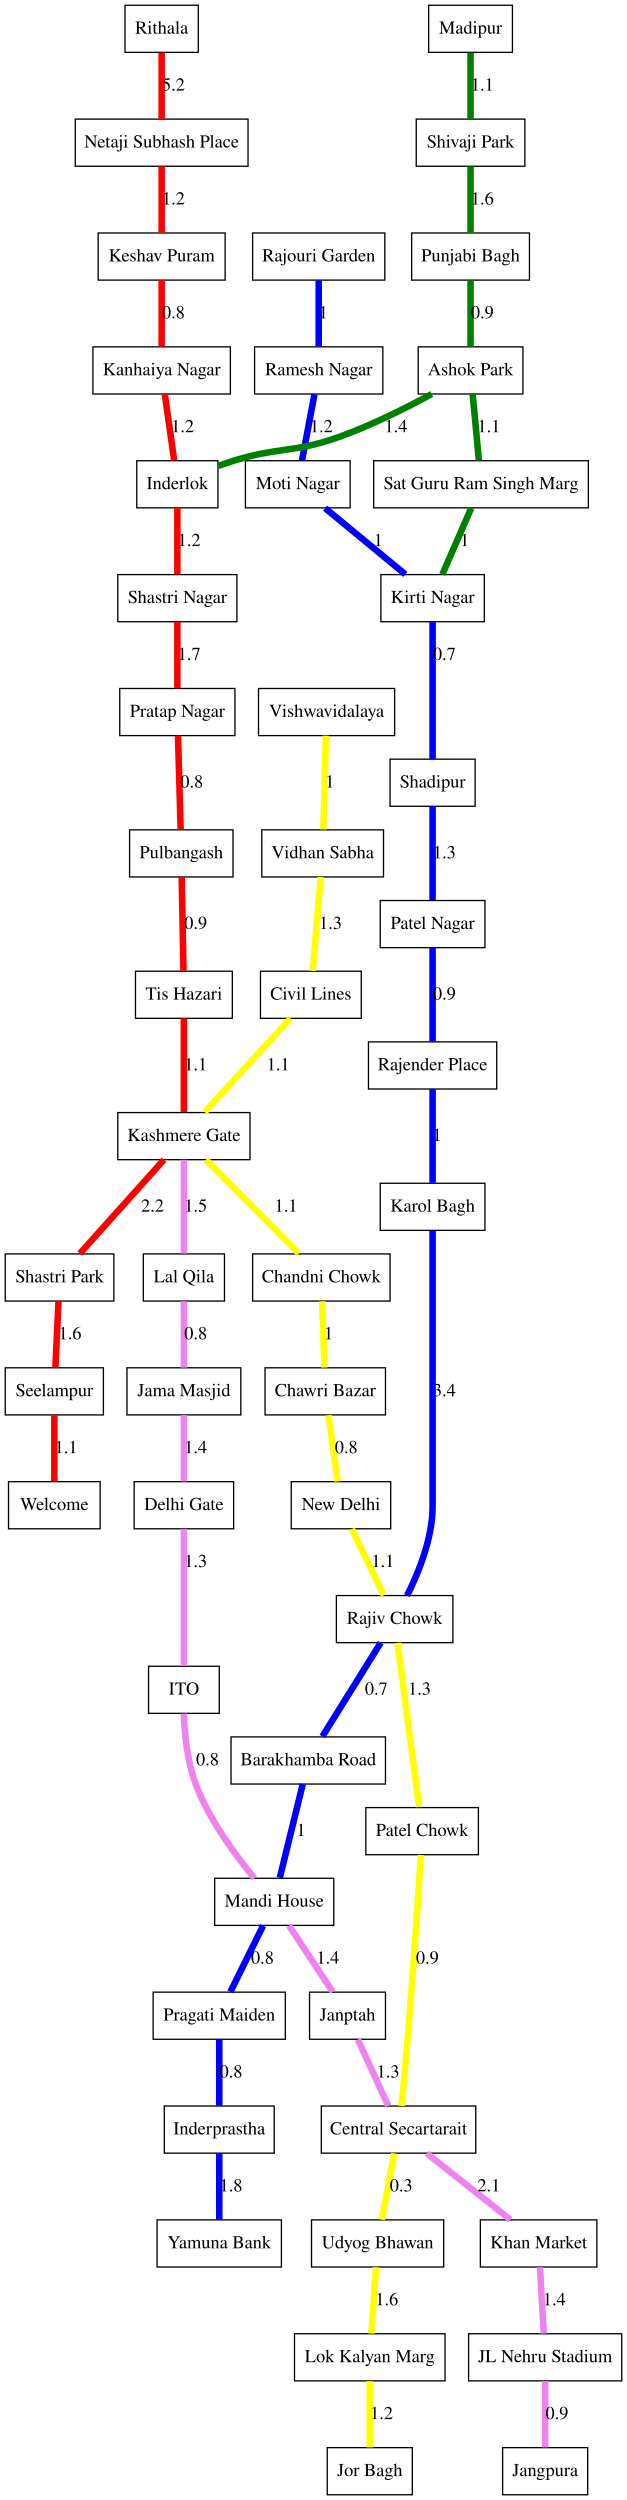
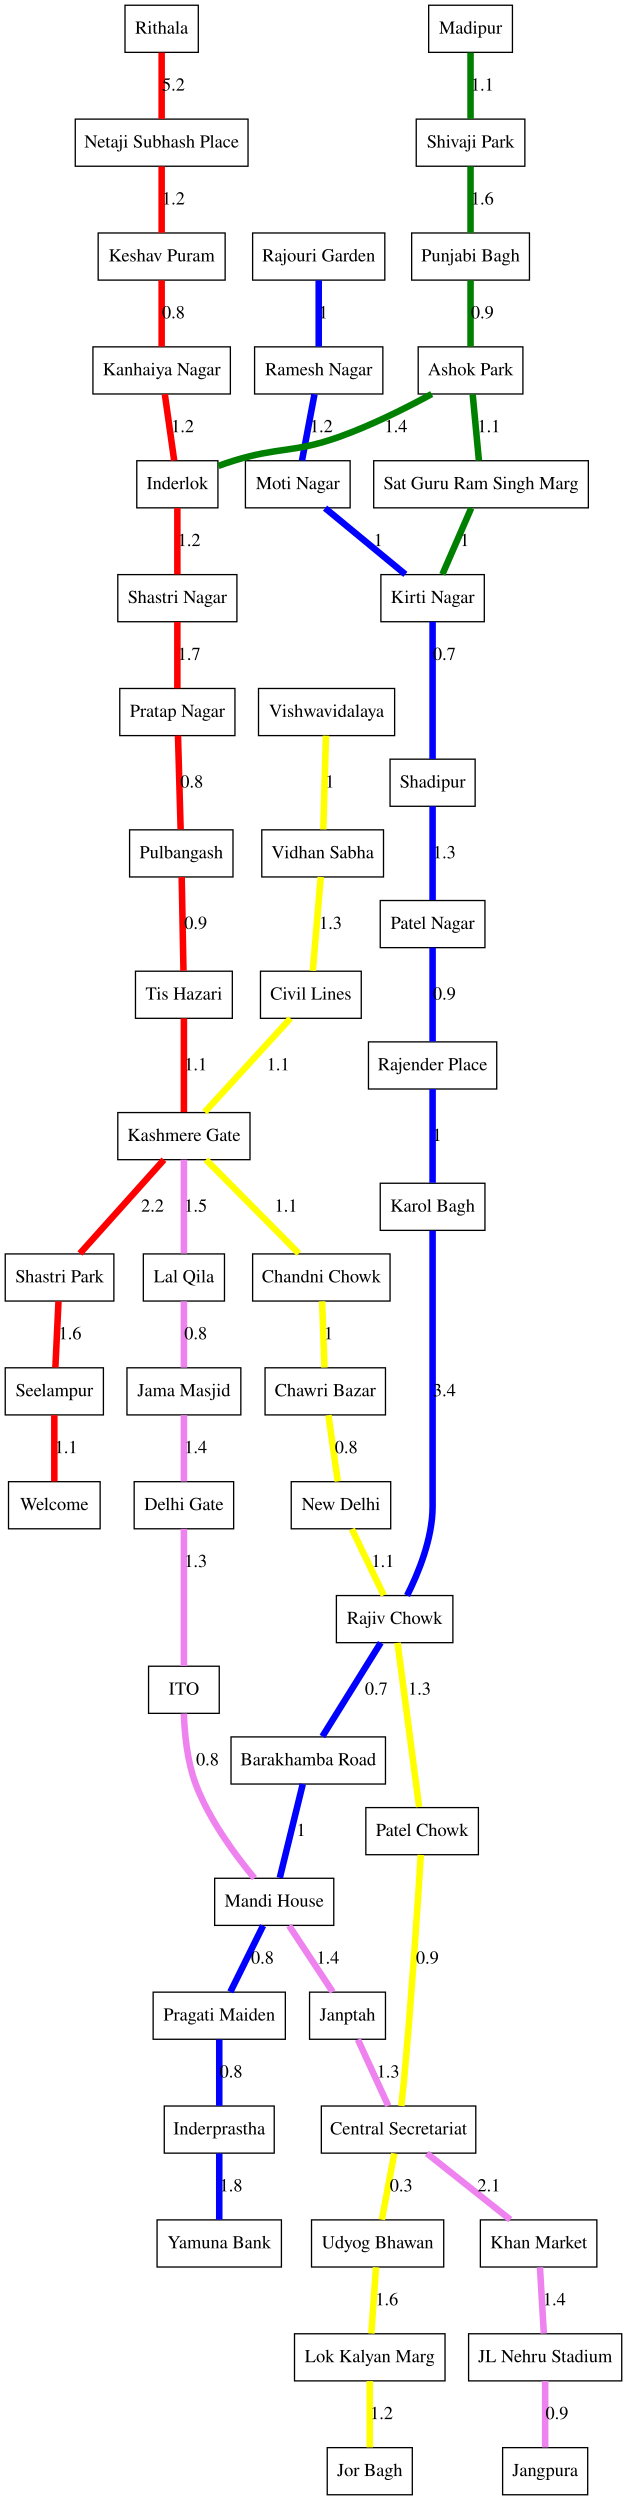
<svg xmlns="http://www.w3.org/2000/svg" width="479pt" height="1910pt" viewBox="0.00 0.00 479.00 1910.00">
  <g id="graph0" class="graph" transform="scale(1 1) rotate(0) translate(4 1906)">
    <polygon fill="white" stroke="none" points="-4,4 -4,-1906 475,-1906 475,4 -4,4" />
    <g id="node1" class="node">
      <polygon fill="none" stroke="black" points="147.5,-1902 91.5,-1902 91.5,-1866 147.5,-1866 147.5,-1902" />
      <text text-anchor="middle" x="119.5" y="-1880.3" font-family="Times,serif" font-size="14.00">Rithala</text>
    </g>
    <g id="node2" class="node">
      <polygon fill="none" stroke="black" points="185.5,-1815 53.5,-1815 53.5,-1779 185.5,-1779 185.5,-1815" />
      <text text-anchor="middle" x="119.5" y="-1793.3" font-family="Times,serif" font-size="14.00">Netaji Subhash Place</text>
    </g>
    <g id="edge1" class="edge">
      <path fill="none" stroke="red" stroke-width="5" d="M119.5,-1865.8C119.5,-1851.05 119.5,-1829.92 119.5,-1815.18" />
      <text text-anchor="middle" x="128.5" y="-1836.8" font-family="Times,serif" font-size="14.00">5.2</text>
    </g>
    <g id="node3" class="node">
      <polygon fill="none" stroke="black" points="168,-1728 71,-1728 71,-1692 168,-1692 168,-1728" />
      <text text-anchor="middle" x="119.5" y="-1706.3" font-family="Times,serif" font-size="14.00">Keshav Puram</text>
    </g>
    <g id="edge2" class="edge">
      <path fill="none" stroke="red" stroke-width="5" d="M119.5,-1778.8C119.5,-1764.05 119.5,-1742.92 119.5,-1728.18" />
      <text text-anchor="middle" x="128.5" y="-1749.8" font-family="Times,serif" font-size="14.00">1.2</text>
    </g>
    <g id="node4" class="node">
      <polygon fill="none" stroke="black" points="172,-1641 67,-1641 67,-1605 172,-1605 172,-1641" />
      <text text-anchor="middle" x="119.5" y="-1619.3" font-family="Times,serif" font-size="14.00">Kanhaiya Nagar</text>
    </g>
    <g id="edge3" class="edge">
      <path fill="none" stroke="red" stroke-width="5" d="M119.5,-1691.8C119.5,-1677.05 119.5,-1655.92 119.5,-1641.18" />
      <text text-anchor="middle" x="128.5" y="-1662.8" font-family="Times,serif" font-size="14.00">0.8</text>
    </g>
    <g id="node5" class="node">
      <polygon fill="none" stroke="black" points="162.5,-1554 100.5,-1554 100.5,-1518 162.5,-1518 162.5,-1554" />
      <text text-anchor="middle" x="131.5" y="-1532.3" font-family="Times,serif" font-size="14.00">Inderlok</text>
    </g>
    <g id="edge4" class="edge">
      <path fill="none" stroke="red" stroke-width="5" d="M121.928,-1604.8C124.01,-1590.05 126.994,-1568.92 129.075,-1554.18" />
      <text text-anchor="middle" x="135.5" y="-1575.8" font-family="Times,serif" font-size="14.00">1.2</text>
    </g>
    <g id="node6" class="node">
      <polygon fill="none" stroke="black" points="177,-1467 86,-1467 86,-1431 177,-1431 177,-1467" />
      <text text-anchor="middle" x="131.5" y="-1445.3" font-family="Times,serif" font-size="14.00">Shastri Nagar</text>
    </g>
    <g id="edge5" class="edge">
      <path fill="none" stroke="red" stroke-width="5" d="M131.5,-1517.8C131.5,-1503.05 131.5,-1481.92 131.5,-1467.18" />
      <text text-anchor="middle" x="140.5" y="-1488.8" font-family="Times,serif" font-size="14.00">1.2</text>
    </g>
    <g id="node7" class="node">
      <polygon fill="none" stroke="black" points="175.5,-1380 87.5,-1380 87.5,-1344 175.5,-1344 175.5,-1380" />
      <text text-anchor="middle" x="131.5" y="-1358.3" font-family="Times,serif" font-size="14.00">Pratap Nagar</text>
    </g>
    <g id="edge6" class="edge">
      <path fill="none" stroke="red" stroke-width="5" d="M131.5,-1430.8C131.5,-1416.05 131.5,-1394.92 131.5,-1380.18" />
      <text text-anchor="middle" x="140.5" y="-1401.8" font-family="Times,serif" font-size="14.00">1.7</text>
    </g>
    <g id="node8" class="node">
      <polygon fill="none" stroke="black" points="174,-1272 95,-1272 95,-1236 174,-1236 174,-1272" />
      <text text-anchor="middle" x="134.5" y="-1250.3" font-family="Times,serif" font-size="14.00">Pulbangash</text>
    </g>
    <g id="edge7" class="edge">
      <path fill="none" stroke="red" stroke-width="5" d="M131.982,-1343.97C132.539,-1324.31 133.449,-1292.13 134.009,-1272.34" />
      <text text-anchor="middle" x="142.5" y="-1304.3" font-family="Times,serif" font-size="14.00">0.8</text>
    </g>
    <g id="node9" class="node">
      <polygon fill="none" stroke="black" points="173.5,-1164 99.5,-1164 99.5,-1128 173.5,-1128 173.5,-1164" />
      <text text-anchor="middle" x="136.5" y="-1142.3" font-family="Times,serif" font-size="14.00">Tis Hazari</text>
    </g>
    <g id="edge8" class="edge">
      <path fill="none" stroke="red" stroke-width="5" d="M134.821,-1235.97C135.192,-1216.31 135.799,-1184.13 136.173,-1164.34" />
      <text text-anchor="middle" x="145.5" y="-1196.3" font-family="Times,serif" font-size="14.00">0.9</text>
    </g>
    <g id="node10" class="node">
      <polygon fill="none" stroke="black" points="187,-1056 86,-1056 86,-1020 187,-1020 187,-1056" />
      <text text-anchor="middle" x="136.5" y="-1034.3" font-family="Times,serif" font-size="14.00">Kashmere Gate</text>
    </g>
    <g id="edge9" class="edge">
      <path fill="none" stroke="red" stroke-width="5" d="M136.5,-1127.97C136.5,-1108.31 136.5,-1076.13 136.5,-1056.34" />
      <text text-anchor="middle" x="145.5" y="-1088.3" font-family="Times,serif" font-size="14.00">1.1</text>
    </g>
    <g id="node11" class="node">
      <polygon fill="none" stroke="black" points="83,-948 0,-948 0,-912 83,-912 83,-948" />
      <text text-anchor="middle" x="41.5" y="-926.3" font-family="Times,serif" font-size="14.00">Shastri Park</text>
    </g>
    <g id="edge10" class="edge">
      <path fill="none" stroke="red" stroke-width="5" d="M121.237,-1019.97C103.613,-1000.31 74.781,-968.135 57.041,-948.341" />
      <text text-anchor="middle" x="112.5" y="-980.3" font-family="Times,serif" font-size="14.00">2.2</text>
    </g>
    <g id="node33" class="node">
      <polygon fill="none" stroke="black" points="167.5,-948 105.5,-948 105.5,-912 167.5,-912 167.5,-948" />
      <text text-anchor="middle" x="136.5" y="-926.3" font-family="Times,serif" font-size="14.00">Lal Qila</text>
    </g>
    <g id="edge32" class="edge">
      <path fill="none" stroke="violet" stroke-width="5" d="M136.5,-1019.97C136.5,-1000.31 136.5,-968.135 136.5,-948.341" />
      <text text-anchor="middle" x="145.5" y="-980.3" font-family="Times,serif" font-size="14.00">1.5</text>
    </g>
    <g id="node45" class="node">
      <polygon fill="none" stroke="black" points="294,-948 189,-948 189,-912 294,-912 294,-948" />
      <text text-anchor="middle" x="241.5" y="-926.3" font-family="Times,serif" font-size="14.00">Chandni Chowk</text>
    </g>
    <g id="edge45" class="edge">
      <path fill="none" stroke="yellow" stroke-width="5" d="M153.37,-1019.97C172.848,-1000.31 204.716,-968.135 224.323,-948.341" />
      <text text-anchor="middle" x="214.5" y="-980.3" font-family="Times,serif" font-size="14.00">1.1</text>
    </g>
    <g id="node12" class="node">
      <polygon fill="none" stroke="black" points="75,-861 7.10543e-15,-861 7.10543e-15,-825 75,-825 75,-861" />
      <text text-anchor="middle" x="37.5" y="-839.3" font-family="Times,serif" font-size="14.00">Seelampur</text>
    </g>
    <g id="edge11" class="edge">
      <path fill="none" stroke="red" stroke-width="5" d="M40.691,-911.799C39.997,-897.052 39.002,-875.915 38.308,-861.175" />
      <text text-anchor="middle" x="49.5" y="-882.8" font-family="Times,serif" font-size="14.00">1.6</text>
    </g>
    <g id="node13" class="node">
      <polygon fill="none" stroke="black" points="72.5,-774 2.5,-774 2.5,-738 72.5,-738 72.5,-774" />
      <text text-anchor="middle" x="37.5" y="-752.3" font-family="Times,serif" font-size="14.00">Welcome</text>
    </g>
    <g id="edge12" class="edge">
      <path fill="none" stroke="red" stroke-width="5" d="M37.5,-824.799C37.5,-810.052 37.5,-788.915 37.5,-774.175" />
      <text text-anchor="middle" x="46.5" y="-795.8" font-family="Times,serif" font-size="14.00">1.1</text>
    </g>
    <g id="node14" class="node">
      <polygon fill="none" stroke="black" points="290,-1728 189,-1728 189,-1692 290,-1692 290,-1728" />
      <text text-anchor="middle" x="239.5" y="-1706.3" font-family="Times,serif" font-size="14.00">Rajouri Garden</text>
    </g>
    <g id="node15" class="node">
      <polygon fill="none" stroke="black" points="288.5,-1641 190.5,-1641 190.5,-1605 288.5,-1605 288.5,-1641" />
      <text text-anchor="middle" x="239.5" y="-1619.3" font-family="Times,serif" font-size="14.00">Ramesh Nagar</text>
    </g>
    <g id="edge13" class="edge">
      <path fill="none" stroke="blue" stroke-width="5" d="M239.5,-1691.8C239.5,-1677.05 239.5,-1655.92 239.5,-1641.18" />
      <text text-anchor="middle" x="243" y="-1662.8" font-family="Times,serif" font-size="14.00">1</text>
    </g>
    <g id="node16" class="node">
      <polygon fill="none" stroke="black" points="263.5,-1554 183.5,-1554 183.5,-1518 263.5,-1518 263.5,-1554" />
      <text text-anchor="middle" x="223.5" y="-1532.3" font-family="Times,serif" font-size="14.00">Moti Nagar</text>
    </g>
    <g id="edge14" class="edge">
      <path fill="none" stroke="blue" stroke-width="5" d="M236.262,-1604.8C233.486,-1590.05 229.508,-1568.92 226.733,-1554.18" />
      <text text-anchor="middle" x="241.5" y="-1575.8" font-family="Times,serif" font-size="14.00">1.2</text>
    </g>
    <g id="node17" class="node">
      <polygon fill="none" stroke="black" points="366,-1467 287,-1467 287,-1431 366,-1431 366,-1467" />
      <text text-anchor="middle" x="326.5" y="-1445.3" font-family="Times,serif" font-size="14.00">Kirti Nagar</text>
    </g>
    <g id="edge15" class="edge">
      <path fill="none" stroke="blue" stroke-width="5" d="M244.344,-1517.8C262.214,-1503.05 287.826,-1481.92 305.687,-1467.18" />
      <text text-anchor="middle" x="285" y="-1488.8" font-family="Times,serif" font-size="14.00">1</text>
    </g>
    <g id="node18" class="node">
      <polygon fill="none" stroke="black" points="359,-1326 294,-1326 294,-1290 359,-1290 359,-1326" />
      <text text-anchor="middle" x="326.5" y="-1304.3" font-family="Times,serif" font-size="14.00">Shadipur</text>
    </g>
    <g id="edge16" class="edge">
      <path fill="none" stroke="blue" stroke-width="5" d="M326.5,-1430.96C326.5,-1404.28 326.5,-1352.95 326.5,-1326.18" />
      <text text-anchor="middle" x="335.5" y="-1401.8" font-family="Times,serif" font-size="14.00">0.7</text>
    </g>
    <g id="node19" class="node">
      <polygon fill="none" stroke="black" points="366.5,-1218 286.5,-1218 286.5,-1182 366.5,-1182 366.5,-1218" />
      <text text-anchor="middle" x="326.5" y="-1196.3" font-family="Times,serif" font-size="14.00">Patel Nagar</text>
    </g>
    <g id="edge17" class="edge">
      <path fill="none" stroke="blue" stroke-width="5" d="M326.5,-1289.97C326.5,-1270.31 326.5,-1238.13 326.5,-1218.34" />
      <text text-anchor="middle" x="335.5" y="-1250.3" font-family="Times,serif" font-size="14.00">1.3</text>
    </g>
    <g id="node20" class="node">
      <polygon fill="none" stroke="black" points="375.5,-1110 277.5,-1110 277.5,-1074 375.5,-1074 375.5,-1110" />
      <text text-anchor="middle" x="326.5" y="-1088.3" font-family="Times,serif" font-size="14.00">Rajender Place</text>
    </g>
    <g id="edge18" class="edge">
      <path fill="none" stroke="blue" stroke-width="5" d="M326.5,-1181.97C326.5,-1162.31 326.5,-1130.13 326.5,-1110.34" />
      <text text-anchor="middle" x="335.5" y="-1142.3" font-family="Times,serif" font-size="14.00">0.9</text>
    </g>
    <g id="node21" class="node">
      <polygon fill="none" stroke="black" points="366.5,-1002 286.5,-1002 286.5,-966 366.5,-966 366.5,-1002" />
      <text text-anchor="middle" x="326.5" y="-980.3" font-family="Times,serif" font-size="14.00">Karol Bagh</text>
    </g>
    <g id="edge19" class="edge">
      <path fill="none" stroke="blue" stroke-width="5" d="M326.5,-1073.97C326.5,-1054.31 326.5,-1022.13 326.5,-1002.34" />
      <text text-anchor="middle" x="330" y="-1034.3" font-family="Times,serif" font-size="14.00">1</text>
    </g>
    <g id="node22" class="node">
      <polygon fill="none" stroke="black" points="342,-687 253,-687 253,-651 342,-651 342,-687" />
      <text text-anchor="middle" x="297.5" y="-665.3" font-family="Times,serif" font-size="14.00">Rajiv Chowk</text>
    </g>
    <g id="edge20" class="edge">
      <path fill="none" stroke="blue" stroke-width="5" d="M326.5,-965.748C326.5,-946.622 326.5,-914.857 326.5,-887.5 326.5,-887.5 326.5,-887.5 326.5,-755 326.5,-730.364 315.453,-703.76 306.996,-687.001" />
      <text text-anchor="middle" x="335.5" y="-839.3" font-family="Times,serif" font-size="14.00">3.4</text>
    </g>
    <g id="node23" class="node">
      <polygon fill="none" stroke="black" points="290.5,-579 172.5,-579 172.5,-543 290.5,-543 290.5,-579" />
      <text text-anchor="middle" x="231.5" y="-557.3" font-family="Times,serif" font-size="14.00">Barakhamba Road</text>
    </g>
    <g id="edge21" class="edge">
      <path fill="none" stroke="blue" stroke-width="5" d="M286.896,-650.969C274.653,-631.306 254.622,-599.135 242.297,-579.341" />
      <text text-anchor="middle" x="283.5" y="-611.3" font-family="Times,serif" font-size="14.00">0.7</text>
    </g>
    <g id="node48" class="node">
      <polygon fill="none" stroke="black" points="361.5,-525 275.5,-525 275.5,-489 361.5,-489 361.5,-525" />
      <text text-anchor="middle" x="318.5" y="-503.3" font-family="Times,serif" font-size="14.00">Patel Chowk</text>
    </g>
    <g id="edge49" class="edge">
      <path fill="none" stroke="yellow" stroke-width="5" d="M299.747,-650.877C303.768,-620.243 312.15,-556.379 316.205,-525.485" />
      <text text-anchor="middle" x="316.5" y="-611.3" font-family="Times,serif" font-size="14.00">1.3</text>
    </g>
    <g id="node24" class="node">
      <polygon fill="none" stroke="black" points="251,-471 160,-471 160,-435 251,-435 251,-471" />
      <text text-anchor="middle" x="205.5" y="-449.3" font-family="Times,serif" font-size="14.00">Mandi House</text>
    </g>
    <g id="edge22" class="edge">
      <path fill="none" stroke="blue" stroke-width="5" d="M227.323,-542.969C222.499,-523.306 214.608,-491.135 209.753,-471.341" />
      <text text-anchor="middle" x="226" y="-503.3" font-family="Times,serif" font-size="14.00">1</text>
    </g>
    <g id="node25" class="node">
      <polygon fill="none" stroke="black" points="214,-384 113,-384 113,-348 214,-348 214,-384" />
      <text text-anchor="middle" x="163.5" y="-362.3" font-family="Times,serif" font-size="14.00">Pragati Maiden</text>
    </g>
    <g id="edge23" class="edge">
      <path fill="none" stroke="blue" stroke-width="5" d="M197.001,-434.799C189.714,-420.052 179.27,-398.915 171.987,-384.175" />
      <text text-anchor="middle" x="196.5" y="-405.8" font-family="Times,serif" font-size="14.00">0.8</text>
    </g>
    <g id="node37" class="node">
      <polygon fill="none" stroke="black" points="290.5,-384 232.5,-384 232.5,-348 290.5,-348 290.5,-384" />
      <text text-anchor="middle" x="261.5" y="-362.3" font-family="Times,serif" font-size="14.00">Janptah</text>
    </g>
    <g id="edge37" class="edge">
      <path fill="none" stroke="violet" stroke-width="5" d="M216.832,-434.799C226.548,-420.052 240.474,-398.915 250.184,-384.175" />
      <text text-anchor="middle" x="246.5" y="-405.8" font-family="Times,serif" font-size="14.00">1.4</text>
    </g>
    <g id="node26" class="node">
      <polygon fill="none" stroke="black" points="205.5,-297 121.5,-297 121.5,-261 205.5,-261 205.5,-297" />
      <text text-anchor="middle" x="163.5" y="-275.3" font-family="Times,serif" font-size="14.00">Inderprastha</text>
    </g>
    <g id="edge24" class="edge">
      <path fill="none" stroke="blue" stroke-width="5" d="M163.5,-347.799C163.5,-333.052 163.5,-311.915 163.5,-297.175" />
      <text text-anchor="middle" x="172.5" y="-318.8" font-family="Times,serif" font-size="14.00">0.8</text>
    </g>
    <g id="node27" class="node">
      <polygon fill="none" stroke="black" points="211,-210 116,-210 116,-174 211,-174 211,-210" />
      <text text-anchor="middle" x="163.5" y="-188.3" font-family="Times,serif" font-size="14.00">Yamuna Bank</text>
    </g>
    <g id="edge25" class="edge">
      <path fill="none" stroke="blue" stroke-width="5" d="M163.5,-260.799C163.5,-246.052 163.5,-224.915 163.5,-210.175" />
      <text text-anchor="middle" x="172.5" y="-231.8" font-family="Times,serif" font-size="14.00">1.8</text>
    </g>
    <g id="node28" class="node">
      <polygon fill="none" stroke="black" points="387.5,-1902 323.5,-1902 323.5,-1866 387.5,-1866 387.5,-1902" />
      <text text-anchor="middle" x="355.5" y="-1880.3" font-family="Times,serif" font-size="14.00">Madipur</text>
    </g>
    <g id="node29" class="node">
      <polygon fill="none" stroke="black" points="397,-1815 314,-1815 314,-1779 397,-1779 397,-1815" />
      <text text-anchor="middle" x="355.5" y="-1793.3" font-family="Times,serif" font-size="14.00">Shivaji Park</text>
    </g>
    <g id="edge26" class="edge">
      <path fill="none" stroke="green" stroke-width="5" d="M355.5,-1865.8C355.5,-1851.05 355.5,-1829.92 355.5,-1815.18" />
      <text text-anchor="middle" x="364.5" y="-1836.8" font-family="Times,serif" font-size="14.00">1.1</text>
    </g>
    <g id="node30" class="node">
      <polygon fill="none" stroke="black" points="400.5,-1728 310.5,-1728 310.5,-1692 400.5,-1692 400.5,-1728" />
      <text text-anchor="middle" x="355.5" y="-1706.3" font-family="Times,serif" font-size="14.00">Punjabi Bagh</text>
    </g>
    <g id="edge27" class="edge">
      <path fill="none" stroke="green" stroke-width="5" d="M355.5,-1778.8C355.5,-1764.05 355.5,-1742.92 355.5,-1728.18" />
      <text text-anchor="middle" x="364.5" y="-1749.8" font-family="Times,serif" font-size="14.00">1.6</text>
    </g>
    <g id="node31" class="node">
      <polygon fill="none" stroke="black" points="395.5,-1641 315.5,-1641 315.5,-1605 395.5,-1605 395.5,-1641" />
      <text text-anchor="middle" x="355.5" y="-1619.3" font-family="Times,serif" font-size="14.00">Ashok Park</text>
    </g>
    <g id="edge28" class="edge">
      <path fill="none" stroke="green" stroke-width="5" d="M355.5,-1691.8C355.5,-1677.05 355.5,-1655.92 355.5,-1641.18" />
      <text text-anchor="middle" x="364.5" y="-1662.8" font-family="Times,serif" font-size="14.00">0.9</text>
    </g>
    <g id="edge29" class="edge">
      <path fill="none" stroke="green" stroke-width="5" d="M325.825,-1604.96C306.123,-1594.24 279.397,-1580.82 254.5,-1572 220.148,-1559.83 209.329,-1564.73 174.5,-1554 170.664,-1552.82 166.686,-1551.45 162.769,-1550.01" />
      <text text-anchor="middle" x="298.5" y="-1575.8" font-family="Times,serif" font-size="14.00">1.4</text>
    </g>
    <g id="node32" class="node">
      <polygon fill="none" stroke="black" points="445.5,-1554 281.5,-1554 281.5,-1518 445.5,-1518 445.5,-1554" />
      <text text-anchor="middle" x="363.5" y="-1532.3" font-family="Times,serif" font-size="14.00">Sat Guru Ram Singh Marg</text>
    </g>
    <g id="edge30" class="edge">
      <path fill="none" stroke="green" stroke-width="5" d="M357.119,-1604.8C358.507,-1590.05 360.496,-1568.92 361.883,-1554.18" />
      <text text-anchor="middle" x="369.5" y="-1575.8" font-family="Times,serif" font-size="14.00">1.1</text>
    </g>
    <g id="edge31" class="edge">
      <path fill="none" stroke="green" stroke-width="5" d="M356.012,-1517.8C349.593,-1503.05 340.392,-1481.92 333.976,-1467.18" />
      <text text-anchor="middle" x="351" y="-1488.8" font-family="Times,serif" font-size="14.00">1</text>
    </g>
    <g id="node34" class="node">
      <polygon fill="none" stroke="black" points="180,-861 93,-861 93,-825 180,-825 180,-861" />
      <text text-anchor="middle" x="136.5" y="-839.3" font-family="Times,serif" font-size="14.00">Jama Masjid</text>
    </g>
    <g id="edge33" class="edge">
      <path fill="none" stroke="violet" stroke-width="5" d="M136.5,-911.799C136.5,-897.052 136.5,-875.915 136.5,-861.175" />
      <text text-anchor="middle" x="145.5" y="-882.8" font-family="Times,serif" font-size="14.00">0.8</text>
    </g>
    <g id="node35" class="node">
      <polygon fill="none" stroke="black" points="174.5,-774 98.5,-774 98.5,-738 174.5,-738 174.5,-774" />
      <text text-anchor="middle" x="136.5" y="-752.3" font-family="Times,serif" font-size="14.00">Delhi Gate</text>
    </g>
    <g id="edge34" class="edge">
      <path fill="none" stroke="violet" stroke-width="5" d="M136.5,-824.799C136.5,-810.052 136.5,-788.915 136.5,-774.175" />
      <text text-anchor="middle" x="145.5" y="-795.8" font-family="Times,serif" font-size="14.00">1.4</text>
    </g>
    <g id="node36" class="node">
      <polygon fill="none" stroke="black" points="163.5,-633 109.5,-633 109.5,-597 163.5,-597 163.5,-633" />
      <text text-anchor="middle" x="136.5" y="-611.3" font-family="Times,serif" font-size="14.00">ITO</text>
    </g>
    <g id="edge35" class="edge">
      <path fill="none" stroke="violet" stroke-width="5" d="M136.5,-737.956C136.5,-711.278 136.5,-659.947 136.5,-633.184" />
      <text text-anchor="middle" x="145.5" y="-708.8" font-family="Times,serif" font-size="14.00">1.3</text>
    </g>
    <g id="edge36" class="edge">
      <path fill="none" stroke="violet" stroke-width="5" d="M136.468,-596.828C136.952,-582.108 138.897,-560.562 145.5,-543 155.862,-515.441 176.288,-487.998 190.409,-471.026" />
      <text text-anchor="middle" x="154.5" y="-557.3" font-family="Times,serif" font-size="14.00">0.8</text>
    </g>
    <g id="node38" class="node">
      <polygon fill="none" stroke="black" points="359.5,-297 241.5,-297 241.5,-261 359.5,-261 359.5,-297" />
-       <text text-anchor="middle" x="300.5" y="-275.3" font-family="Times,serif" font-size="14.00">Central Secartarait</text>
+       <text text-anchor="middle" x="300.5" y="-275.3" font-family="Times,serif" font-size="14.00">Central Secretariat</text>
    </g>
    <g id="edge38" class="edge">
      <path fill="none" stroke="violet" stroke-width="5" d="M269.392,-347.799C276.159,-333.052 285.857,-311.915 292.62,-297.175" />
      <text text-anchor="middle" x="292.5" y="-318.8" font-family="Times,serif" font-size="14.00">1.3</text>
    </g>
    <g id="node39" class="node">
      <polygon fill="none" stroke="black" points="452,-210 363,-210 363,-174 452,-174 452,-210" />
      <text text-anchor="middle" x="407.5" y="-188.3" font-family="Times,serif" font-size="14.00">Khan Market</text>
    </g>
    <g id="edge39" class="edge">
      <path fill="none" stroke="violet" stroke-width="5" d="M322.153,-260.799C340.717,-246.052 367.324,-224.915 385.879,-210.175" />
      <text text-anchor="middle" x="369.5" y="-231.8" font-family="Times,serif" font-size="14.00">2.1</text>
    </g>
    <g id="node49" class="node">
      <polygon fill="none" stroke="black" points="335,-210 234,-210 234,-174 335,-174 335,-210" />
      <text text-anchor="middle" x="284.5" y="-188.3" font-family="Times,serif" font-size="14.00">Udyog Bhawan</text>
    </g>
    <g id="edge51" class="edge">
      <path fill="none" stroke="yellow" stroke-width="5" d="M297.262,-260.799C294.486,-246.052 290.508,-224.915 287.733,-210.175" />
      <text text-anchor="middle" x="302.5" y="-231.8" font-family="Times,serif" font-size="14.00">0.3</text>
    </g>
    <g id="node40" class="node">
      <polygon fill="none" stroke="black" points="471,-123 354,-123 354,-87 471,-87 471,-123" />
      <text text-anchor="middle" x="412.5" y="-101.3" font-family="Times,serif" font-size="14.00">JL Nehru Stadium</text>
    </g>
    <g id="edge40" class="edge">
      <path fill="none" stroke="violet" stroke-width="5" d="M408.512,-173.799C409.379,-159.052 410.623,-137.915 411.49,-123.175" />
      <text text-anchor="middle" x="419.5" y="-144.8" font-family="Times,serif" font-size="14.00">1.4</text>
    </g>
    <g id="node41" class="node">
      <polygon fill="none" stroke="black" points="445,-36 380,-36 380,-0 445,-0 445,-36" />
      <text text-anchor="middle" x="412.5" y="-14.3" font-family="Times,serif" font-size="14.00">Jangpura</text>
    </g>
    <g id="edge41" class="edge">
      <path fill="none" stroke="violet" stroke-width="5" d="M412.5,-86.799C412.5,-72.052 412.5,-50.915 412.5,-36.175" />
      <text text-anchor="middle" x="421.5" y="-57.8" font-family="Times,serif" font-size="14.00">0.9</text>
    </g>
    <g id="node42" class="node">
      <polygon fill="none" stroke="black" points="297.5,-1380 193.5,-1380 193.5,-1344 297.5,-1344 297.5,-1380" />
      <text text-anchor="middle" x="245.5" y="-1358.3" font-family="Times,serif" font-size="14.00">Vishwavidalaya</text>
    </g>
    <g id="node43" class="node">
      <polygon fill="none" stroke="black" points="289,-1272 196,-1272 196,-1236 289,-1236 289,-1272" />
      <text text-anchor="middle" x="242.5" y="-1250.3" font-family="Times,serif" font-size="14.00">Vidhan Sabha</text>
    </g>
    <g id="edge42" class="edge">
      <path fill="none" stroke="yellow" stroke-width="5" d="M245.018,-1343.97C244.461,-1324.31 243.551,-1292.13 242.991,-1272.34" />
      <text text-anchor="middle" x="248" y="-1304.3" font-family="Times,serif" font-size="14.00">1</text>
    </g>
    <g id="node44" class="node">
      <polygon fill="none" stroke="black" points="272,-1164 195,-1164 195,-1128 272,-1128 272,-1164" />
      <text text-anchor="middle" x="233.5" y="-1142.3" font-family="Times,serif" font-size="14.00">Civil Lines</text>
    </g>
    <g id="edge43" class="edge">
      <path fill="none" stroke="yellow" stroke-width="5" d="M241.054,-1235.97C239.384,-1216.31 236.653,-1184.13 234.972,-1164.34" />
      <text text-anchor="middle" x="248.5" y="-1196.3" font-family="Times,serif" font-size="14.00">1.3</text>
    </g>
    <g id="edge44" class="edge">
      <path fill="none" stroke="yellow" stroke-width="5" d="M217.915,-1127.97C199.921,-1108.31 170.482,-1076.13 152.368,-1056.34" />
      <text text-anchor="middle" x="208.5" y="-1088.3" font-family="Times,serif" font-size="14.00">1.1</text>
    </g>
    <g id="node46" class="node">
      <polygon fill="none" stroke="black" points="290.5,-861 198.5,-861 198.5,-825 290.5,-825 290.5,-861" />
      <text text-anchor="middle" x="244.5" y="-839.3" font-family="Times,serif" font-size="14.00">Chawri Bazar</text>
    </g>
    <g id="edge46" class="edge">
      <path fill="none" stroke="yellow" stroke-width="5" d="M242.107,-911.799C242.628,-897.052 243.374,-875.915 243.894,-861.175" />
      <text text-anchor="middle" x="247" y="-882.8" font-family="Times,serif" font-size="14.00">1</text>
    </g>
    <g id="node47" class="node">
      <polygon fill="none" stroke="black" points="294.5,-774 218.5,-774 218.5,-738 294.5,-738 294.5,-774" />
      <text text-anchor="middle" x="256.5" y="-752.3" font-family="Times,serif" font-size="14.00">New Delhi</text>
    </g>
    <g id="edge47" class="edge">
      <path fill="none" stroke="yellow" stroke-width="5" d="M246.928,-824.799C249.01,-810.052 251.994,-788.915 254.075,-774.175" />
      <text text-anchor="middle" x="260.5" y="-795.8" font-family="Times,serif" font-size="14.00">0.8</text>
    </g>
    <g id="edge48" class="edge">
      <path fill="none" stroke="yellow" stroke-width="5" d="M264.797,-737.799C271.91,-723.052 282.106,-701.915 289.215,-687.175" />
      <text text-anchor="middle" x="288.5" y="-708.8" font-family="Times,serif" font-size="14.00">1.1</text>
    </g>
    <g id="edge50" class="edge">
      <path fill="none" stroke="yellow" stroke-width="5" d="M317.478,-488.859C315.431,-455.4 310.505,-379.055 304.5,-315 303.952,-309.154 303.252,-302.771 302.592,-297.075" />
      <text text-anchor="middle" x="322.5" y="-405.8" font-family="Times,serif" font-size="14.00">0.9</text>
    </g>
    <g id="node50" class="node">
      <polygon fill="none" stroke="black" points="336,-123 221,-123 221,-87 336,-87 336,-123" />
      <text text-anchor="middle" x="278.5" y="-101.3" font-family="Times,serif" font-size="14.00">Lok Kalyan Marg</text>
    </g>
    <g id="edge52" class="edge">
      <path fill="none" stroke="yellow" stroke-width="5" d="M283.286,-173.799C282.245,-159.052 280.753,-137.915 279.712,-123.175" />
      <text text-anchor="middle" x="291.5" y="-144.8" font-family="Times,serif" font-size="14.00">1.6</text>
    </g>
    <g id="node51" class="node">
      <polygon fill="none" stroke="black" points="311,-36 246,-36 246,-0 311,-0 311,-36" />
      <text text-anchor="middle" x="278.5" y="-14.3" font-family="Times,serif" font-size="14.00">Jor Bagh</text>
    </g>
    <g id="edge53" class="edge">
      <path fill="none" stroke="yellow" stroke-width="5" d="M278.5,-86.799C278.5,-72.052 278.5,-50.915 278.5,-36.175" />
      <text text-anchor="middle" x="287.5" y="-57.8" font-family="Times,serif" font-size="14.00">1.2</text>
    </g>
  </g>
</svg>
